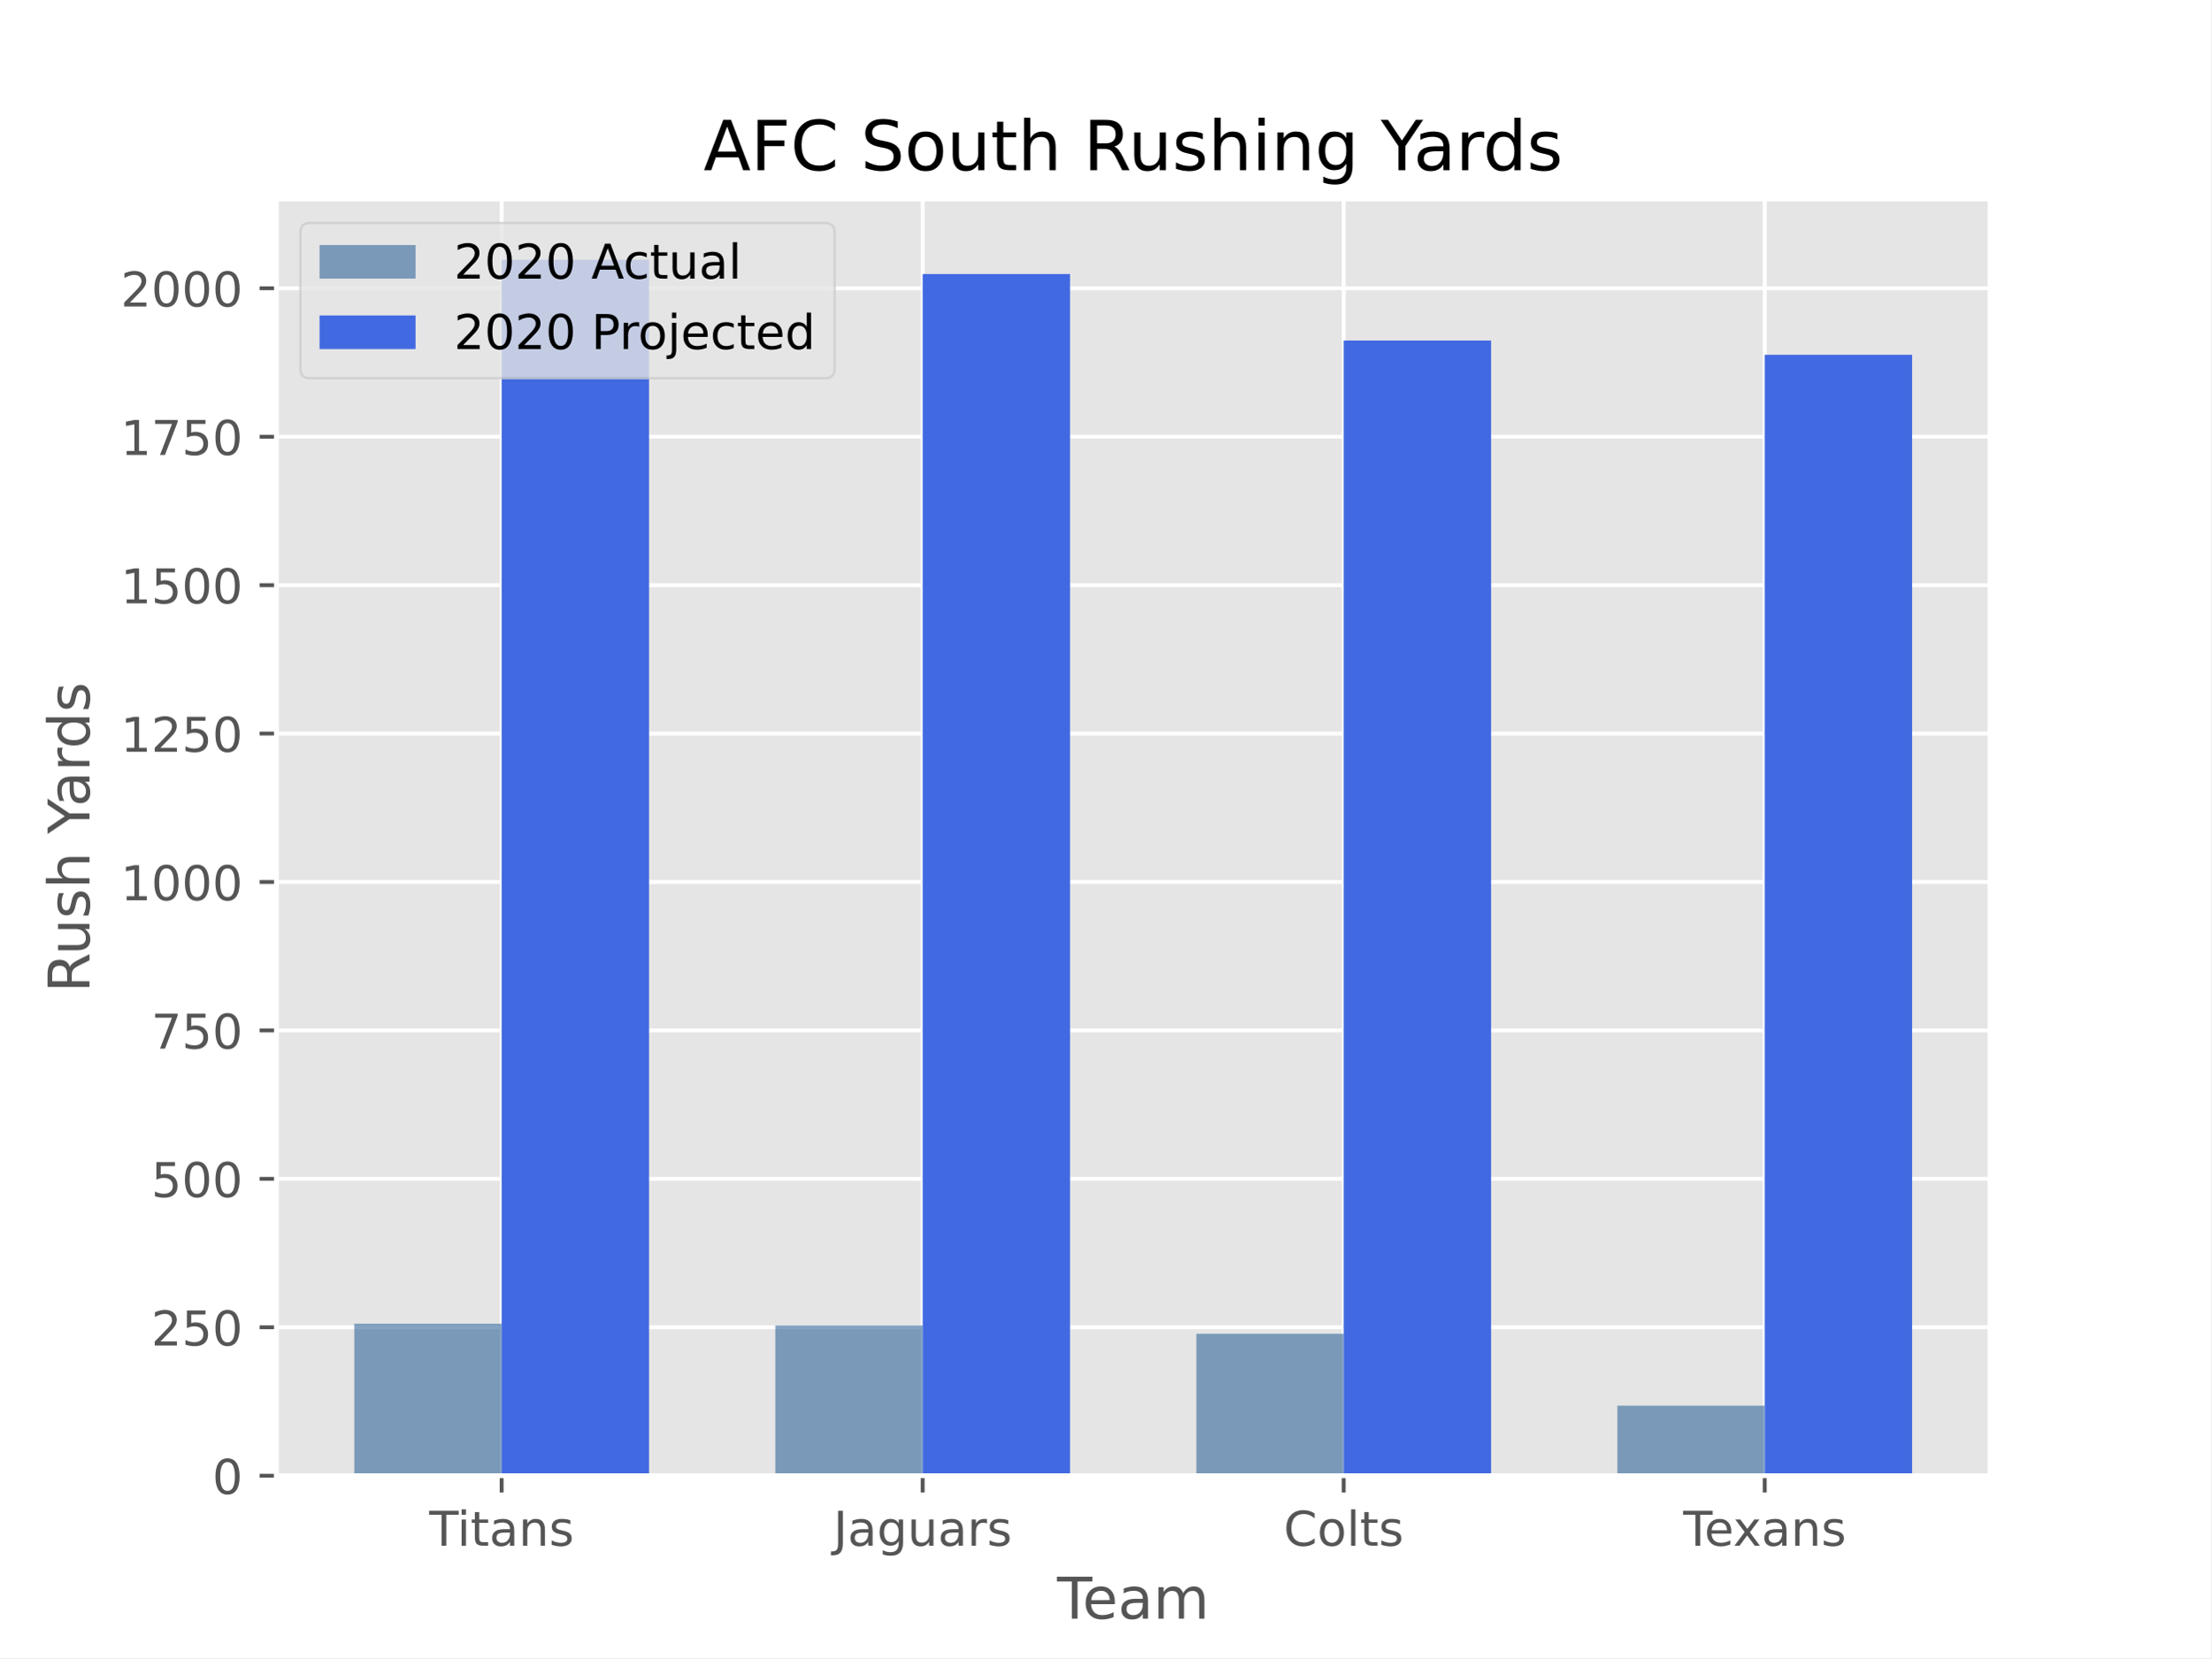
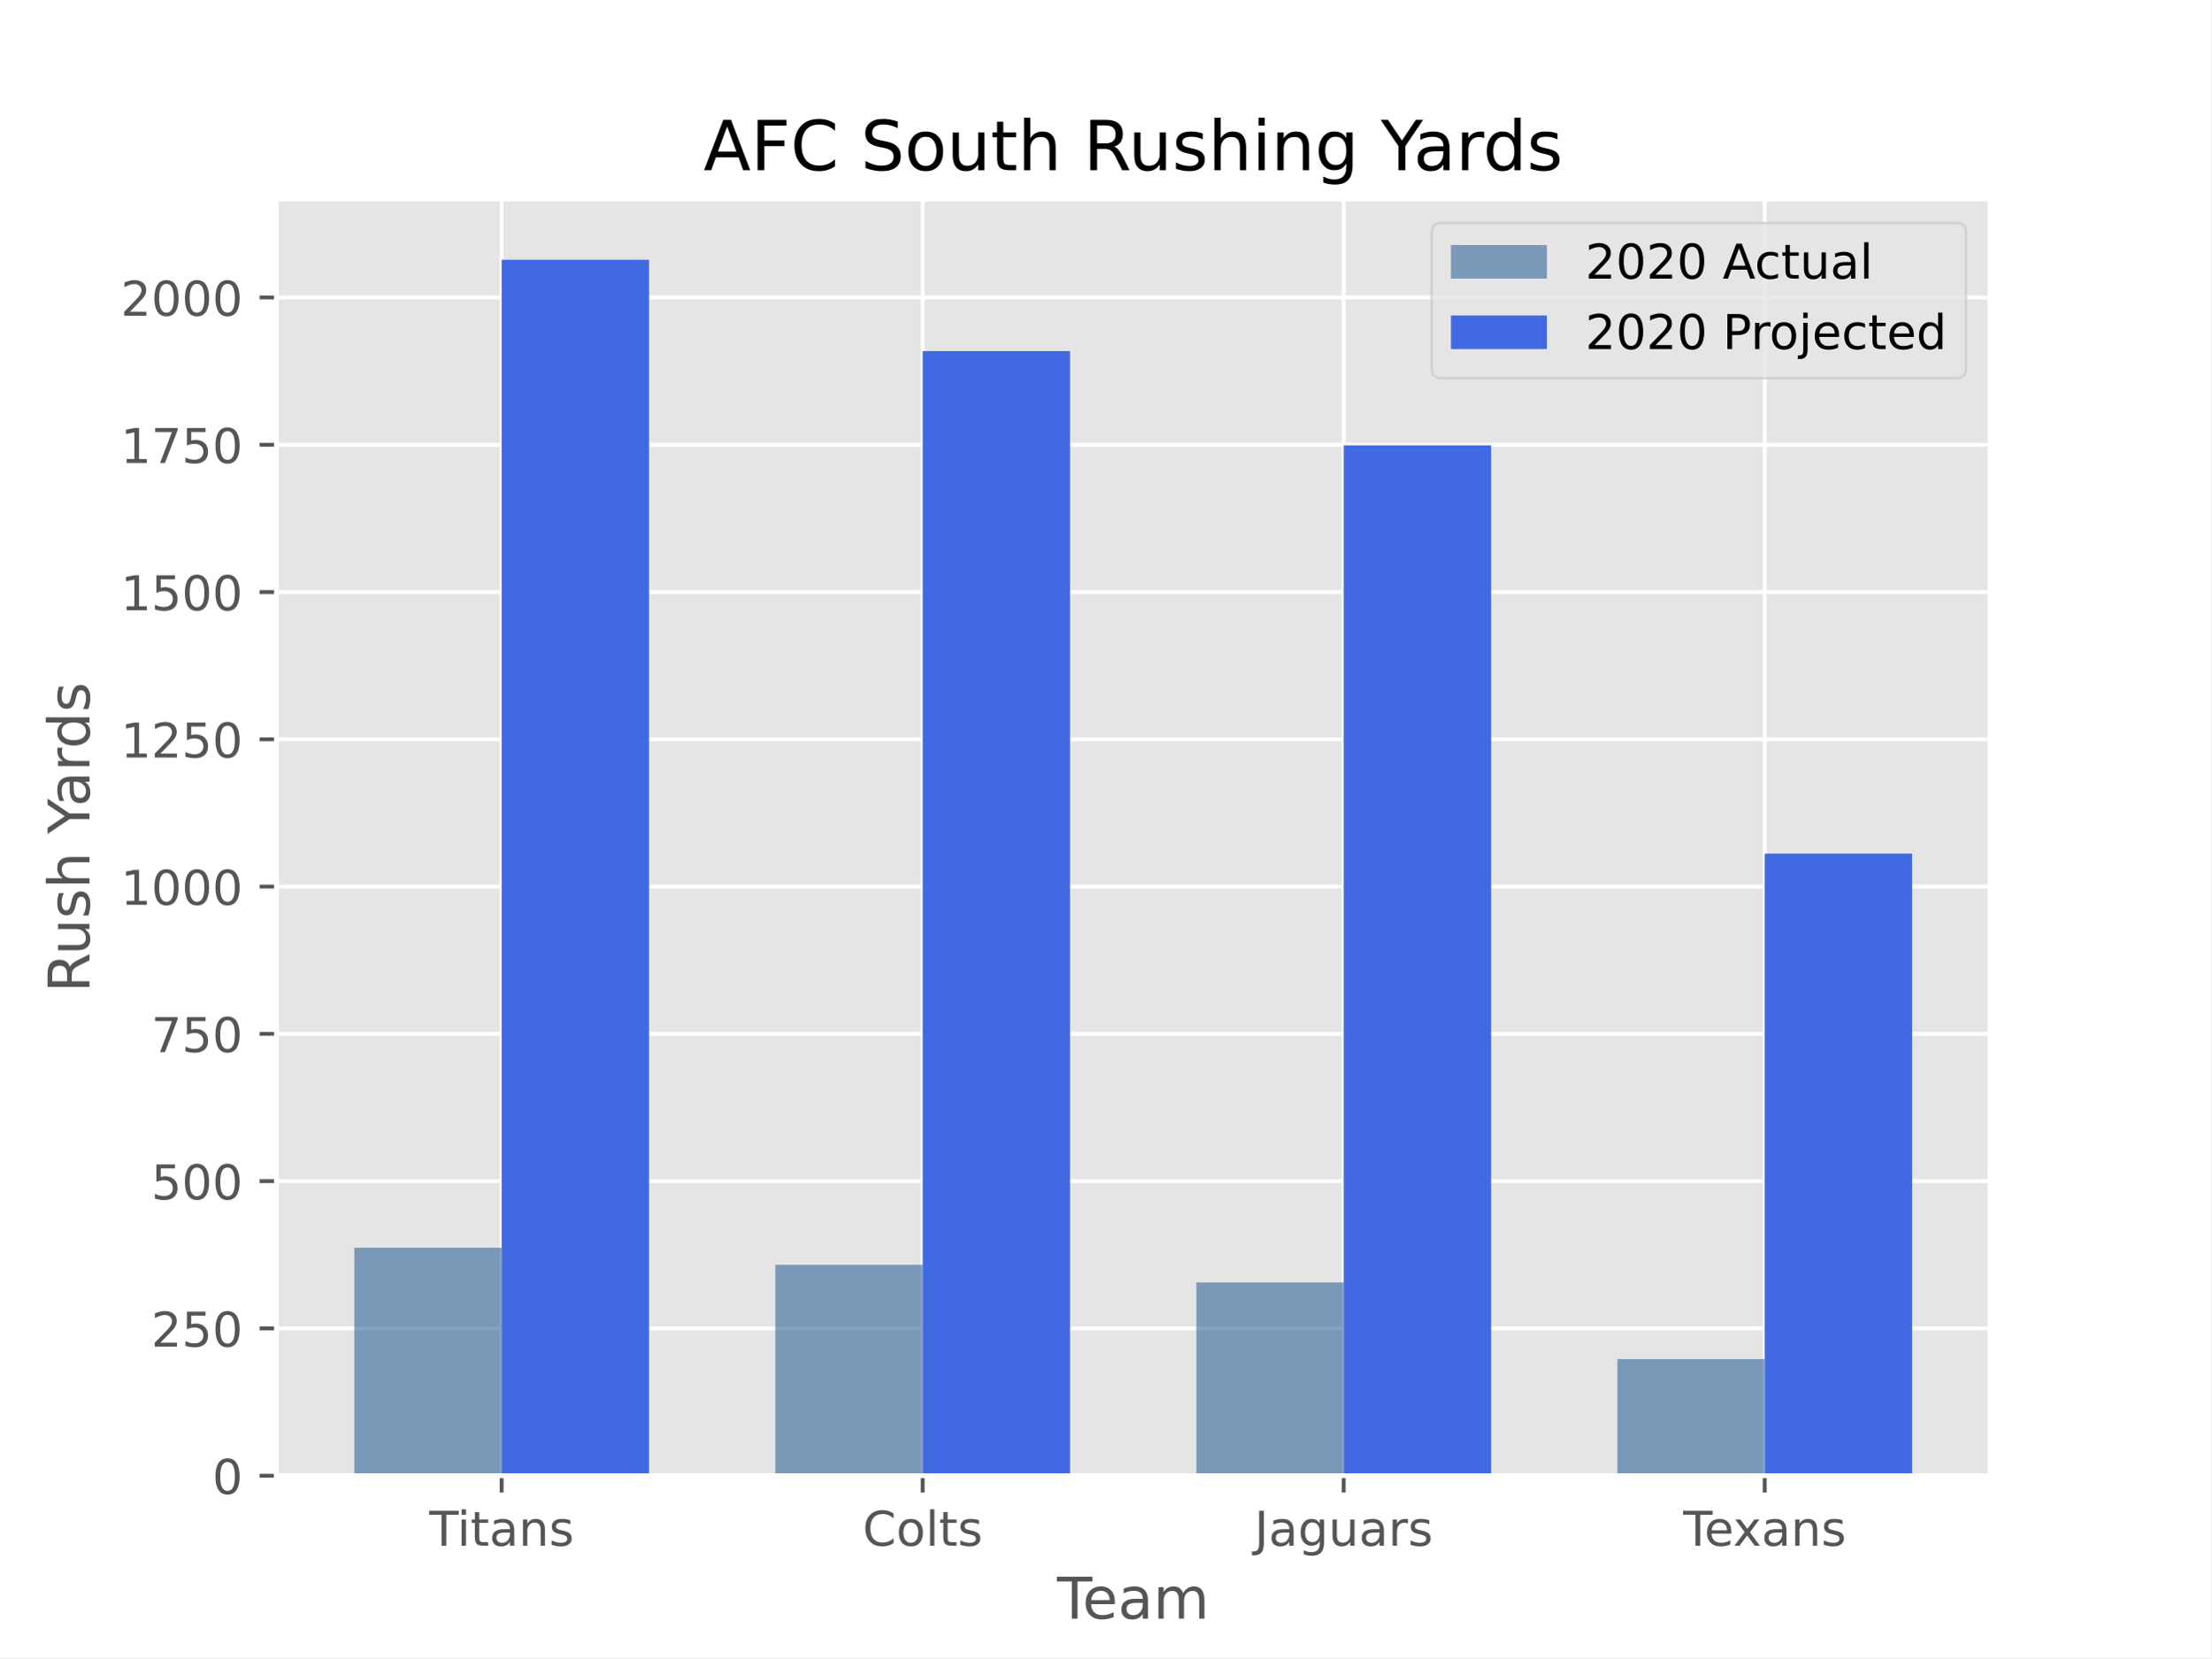
<svg xmlns="http://www.w3.org/2000/svg" xmlns:xlink="http://www.w3.org/1999/xlink" height="345.6pt" version="1.1" viewBox="0 0 460.8 345.6" width="460.8pt">
  <defs>
    <style type="text/css">*{stroke-linecap:butt;stroke-linejoin:round;}</style>
  </defs>
  <g id="figure_1">
    <g id="patch_1">
      <path d="M 0 345.6  L 460.8 345.6  L 460.8 0  L 0 0  z " style="fill:#ffffff;" />
    </g>
    <g id="axes_1">
      <g id="patch_2">
        <path d="M 57.6 307.584  L 414.72 307.584  L 414.72 41.472  L 57.6 41.472  z " style="fill:#e5e5e5;" />
      </g>
      <g id="matplotlib.axis_1">
        <g id="xtick_1">
          <g id="line2d_1">
-             <path clip-path="url(#p3afee5bd0f)" d="M 104.543 307.584  L 104.543 41.472  " style="fill:none;stroke:#ffffff;stroke-linecap:square;stroke-width:0.8;" />
+             <path clip-path="url(#p77eade0cb5)" d="M 104.543 307.584  L 104.543 41.472  " style="fill:none;stroke:#ffffff;stroke-linecap:square;stroke-width:0.8;" />
          </g>
          <g id="line2d_2">
            <defs>
-               <path d="M 0 0  L 0 3.5  " id="m8ce4d4ad1e" style="stroke:#555555;stroke-width:0.8;" />
-             </defs>
-             <g>
-               <use style="fill:#555555;stroke:#555555;stroke-width:0.8;" x="104.543" xlink:href="#m8ce4d4ad1e" y="307.584" />
+               <path d="M 0 0  L 0 3.5  " id="m2f9d4f7d5e" style="stroke:#555555;stroke-width:0.8;" />
+             </defs>
+             <g>
+               <use style="fill:#555555;stroke:#555555;stroke-width:0.8;" x="104.543" xlink:href="#m2f9d4f7d5e" y="307.584" />
            </g>
          </g>
          <g id="text_1">
            <g style="fill:#555555;" transform="translate(89.45892 322.1824)scale(0.1 -0.1)">
              <defs>
                <path d="M -0.297 72.906  L 61.375 72.906  L 61.375 64.594  L 35.5 64.594  L 35.5 0  L 25.594 0  L 25.594 64.594  L -0.297 64.594  z " id="DejaVuSans-84" />
                <path d="M 9.422 54.688  L 18.406 54.688  L 18.406 0  L 9.422 0  z M 9.422 75.984  L 18.406 75.984  L 18.406 64.594  L 9.422 64.594  z " id="DejaVuSans-105" />
                <path d="M 18.312 70.219  L 18.312 54.688  L 36.812 54.688  L 36.812 47.703  L 18.312 47.703  L 18.312 18.016  Q 18.312 11.328 20.141 9.422  Q 21.969 7.516 27.594 7.516  L 36.812 7.516  L 36.812 0  L 27.594 0  Q 17.188 0 13.234 3.875  Q 9.281 7.766 9.281 18.016  L 9.281 47.703  L 2.688 47.703  L 2.688 54.688  L 9.281 54.688  L 9.281 70.219  z " id="DejaVuSans-116" />
                <path d="M 34.281 27.484  Q 23.391 27.484 19.188 25  Q 14.984 22.516 14.984 16.5  Q 14.984 11.719 18.141 8.906  Q 21.297 6.109 26.703 6.109  Q 34.188 6.109 38.703 11.406  Q 43.219 16.703 43.219 25.484  L 43.219 27.484  z M 52.203 31.203  L 52.203 0  L 43.219 0  L 43.219 8.297  Q 40.141 3.328 35.547 0.953  Q 30.953 -1.422 24.312 -1.422  Q 15.922 -1.422 10.953 3.297  Q 6 8.016 6 15.922  Q 6 25.141 12.172 29.828  Q 18.359 34.516 30.609 34.516  L 43.219 34.516  L 43.219 35.406  Q 43.219 41.609 39.141 45  Q 35.062 48.391 27.688 48.391  Q 23 48.391 18.547 47.266  Q 14.109 46.141 10.016 43.891  L 10.016 52.203  Q 14.938 54.109 19.578 55.047  Q 24.219 56 28.609 56  Q 40.484 56 46.344 49.844  Q 52.203 43.703 52.203 31.203  z " id="DejaVuSans-97" />
                <path d="M 54.891 33.016  L 54.891 0  L 45.906 0  L 45.906 32.719  Q 45.906 40.484 42.875 44.328  Q 39.844 48.188 33.797 48.188  Q 26.516 48.188 22.312 43.547  Q 18.109 38.922 18.109 30.906  L 18.109 0  L 9.078 0  L 9.078 54.688  L 18.109 54.688  L 18.109 46.188  Q 21.344 51.125 25.703 53.562  Q 30.078 56 35.797 56  Q 45.219 56 50.047 50.172  Q 54.891 44.344 54.891 33.016  z " id="DejaVuSans-110" />
                <path d="M 44.281 53.078  L 44.281 44.578  Q 40.484 46.531 36.375 47.5  Q 32.281 48.484 27.875 48.484  Q 21.188 48.484 17.844 46.438  Q 14.5 44.391 14.5 40.281  Q 14.5 37.156 16.891 35.375  Q 19.281 33.594 26.516 31.984  L 29.594 31.297  Q 39.156 29.25 43.188 25.516  Q 47.219 21.781 47.219 15.094  Q 47.219 7.469 41.188 3.016  Q 35.156 -1.422 24.609 -1.422  Q 20.219 -1.422 15.453 -0.562  Q 10.688 0.297 5.422 2  L 5.422 11.281  Q 10.406 8.688 15.234 7.391  Q 20.062 6.109 24.812 6.109  Q 31.156 6.109 34.562 8.281  Q 37.984 10.453 37.984 14.406  Q 37.984 18.062 35.516 20.016  Q 33.062 21.969 24.703 23.781  L 21.578 24.516  Q 13.234 26.266 9.516 29.906  Q 5.812 33.547 5.812 39.891  Q 5.812 47.609 11.281 51.797  Q 16.75 56 26.812 56  Q 31.781 56 36.172 55.266  Q 40.578 54.547 44.281 53.078  z " id="DejaVuSans-115" />
              </defs>
              <use xlink:href="#DejaVuSans-84" />
              <use x="57.959" xlink:href="#DejaVuSans-105" />
              <use x="85.742" xlink:href="#DejaVuSans-116" />
              <use x="124.951" xlink:href="#DejaVuSans-97" />
              <use x="186.23" xlink:href="#DejaVuSans-110" />
              <use x="249.609" xlink:href="#DejaVuSans-115" />
            </g>
          </g>
        </g>
        <g id="xtick_2">
          <g id="line2d_3">
-             <path clip-path="url(#p3afee5bd0f)" d="M 192.288 307.584  L 192.288 41.472  " style="fill:none;stroke:#ffffff;stroke-linecap:square;stroke-width:0.8;" />
+             <path clip-path="url(#p77eade0cb5)" d="M 192.288 307.584  L 192.288 41.472  " style="fill:none;stroke:#ffffff;stroke-linecap:square;stroke-width:0.8;" />
          </g>
          <g id="line2d_4">
            <g>
-               <use style="fill:#555555;stroke:#555555;stroke-width:0.8;" x="192.288" xlink:href="#m8ce4d4ad1e" y="307.584" />
+               <use style="fill:#555555;stroke:#555555;stroke-width:0.8;" x="192.288" xlink:href="#m2f9d4f7d5e" y="307.584" />
            </g>
          </g>
          <g id="text_2">
-             <g style="fill:#555555;" transform="translate(173.6815 322.1824)scale(0.1 -0.1)">
+             <g style="fill:#555555;" transform="translate(179.7831 322.1824)scale(0.1 -0.1)">
+               <defs>
+                 <path d="M 64.406 67.281  L 64.406 56.891  Q 59.422 61.531 53.781 63.812  Q 48.141 66.109 41.797 66.109  Q 29.297 66.109 22.656 58.469  Q 16.016 50.828 16.016 36.375  Q 16.016 21.969 22.656 14.328  Q 29.297 6.688 41.797 6.688  Q 48.141 6.688 53.781 8.984  Q 59.422 11.281 64.406 15.922  L 64.406 5.609  Q 59.234 2.094 53.438 0.328  Q 47.656 -1.422 41.219 -1.422  Q 24.656 -1.422 15.125 8.703  Q 5.609 18.844 5.609 36.375  Q 5.609 53.953 15.125 64.078  Q 24.656 74.219 41.219 74.219  Q 47.75 74.219 53.531 72.484  Q 59.328 70.75 64.406 67.281  z " id="DejaVuSans-67" />
+                 <path d="M 30.609 48.391  Q 23.391 48.391 19.188 42.75  Q 14.984 37.109 14.984 27.297  Q 14.984 17.484 19.156 11.844  Q 23.344 6.203 30.609 6.203  Q 37.797 6.203 41.984 11.859  Q 46.188 17.531 46.188 27.297  Q 46.188 37.016 41.984 42.703  Q 37.797 48.391 30.609 48.391  z M 30.609 56  Q 42.328 56 49.016 48.375  Q 55.719 40.766 55.719 27.297  Q 55.719 13.875 49.016 6.219  Q 42.328 -1.422 30.609 -1.422  Q 18.844 -1.422 12.172 6.219  Q 5.516 13.875 5.516 27.297  Q 5.516 40.766 12.172 48.375  Q 18.844 56 30.609 56  z " id="DejaVuSans-111" />
+                 <path d="M 9.422 75.984  L 18.406 75.984  L 18.406 0  L 9.422 0  z " id="DejaVuSans-108" />
+               </defs>
+               <use xlink:href="#DejaVuSans-67" />
+               <use x="69.824" xlink:href="#DejaVuSans-111" />
+               <use x="131.006" xlink:href="#DejaVuSans-108" />
+               <use x="158.789" xlink:href="#DejaVuSans-116" />
+               <use x="197.998" xlink:href="#DejaVuSans-115" />
+             </g>
+           </g>
+         </g>
+         <g id="xtick_3">
+           <g id="line2d_5">
+             <path clip-path="url(#p77eade0cb5)" d="M 280.032 307.584  L 280.032 41.472  " style="fill:none;stroke:#ffffff;stroke-linecap:square;stroke-width:0.8;" />
+           </g>
+           <g id="line2d_6">
+             <g>
+               <use style="fill:#555555;stroke:#555555;stroke-width:0.8;" x="280.032" xlink:href="#m2f9d4f7d5e" y="307.584" />
+             </g>
+           </g>
+           <g id="text_3">
+             <g style="fill:#555555;" transform="translate(261.426 322.1824)scale(0.1 -0.1)">
              <defs>
                <path d="M 9.812 72.906  L 19.672 72.906  L 19.672 5.078  Q 19.672 -8.109 14.672 -14.062  Q 9.672 -20.016 -1.422 -20.016  L -5.172 -20.016  L -5.172 -11.719  L -2.094 -11.719  Q 4.438 -11.719 7.125 -8.047  Q 9.812 -4.391 9.812 5.078  z " id="DejaVuSans-74" />
                <path d="M 45.406 27.984  Q 45.406 37.75 41.375 43.109  Q 37.359 48.484 30.078 48.484  Q 22.859 48.484 18.828 43.109  Q 14.797 37.75 14.797 27.984  Q 14.797 18.266 18.828 12.891  Q 22.859 7.516 30.078 7.516  Q 37.359 7.516 41.375 12.891  Q 45.406 18.266 45.406 27.984  z M 54.391 6.781  Q 54.391 -7.172 48.188 -13.984  Q 42 -20.797 29.203 -20.797  Q 24.469 -20.797 20.266 -20.094  Q 16.062 -19.391 12.109 -17.922  L 12.109 -9.188  Q 16.062 -11.328 19.922 -12.344  Q 23.781 -13.375 27.781 -13.375  Q 36.625 -13.375 41.016 -8.766  Q 45.406 -4.156 45.406 5.172  L 45.406 9.625  Q 42.625 4.781 38.281 2.391  Q 33.938 0 27.875 0  Q 17.828 0 11.672 7.656  Q 5.516 15.328 5.516 27.984  Q 5.516 40.672 11.672 48.328  Q 17.828 56 27.875 56  Q 33.938 56 38.281 53.609  Q 42.625 51.219 45.406 46.391  L 45.406 54.688  L 54.391 54.688  z " id="DejaVuSans-103" />
                <path d="M 8.5 21.578  L 8.5 54.688  L 17.484 54.688  L 17.484 21.922  Q 17.484 14.156 20.5 10.266  Q 23.531 6.391 29.594 6.391  Q 36.859 6.391 41.078 11.031  Q 45.312 15.672 45.312 23.688  L 45.312 54.688  L 54.297 54.688  L 54.297 0  L 45.312 0  L 45.312 8.406  Q 42.047 3.422 37.719 1  Q 33.406 -1.422 27.688 -1.422  Q 18.266 -1.422 13.375 4.438  Q 8.5 10.297 8.5 21.578  z M 31.109 56  z " id="DejaVuSans-117" />
                <path d="M 41.109 46.297  Q 39.594 47.172 37.812 47.578  Q 36.031 48 33.891 48  Q 26.266 48 22.188 43.047  Q 18.109 38.094 18.109 28.812  L 18.109 0  L 9.078 0  L 9.078 54.688  L 18.109 54.688  L 18.109 46.188  Q 20.953 51.172 25.484 53.578  Q 30.031 56 36.531 56  Q 37.453 56 38.578 55.875  Q 39.703 55.766 41.062 55.516  z " id="DejaVuSans-114" />
              </defs>
              <use xlink:href="#DejaVuSans-74" />
              <use x="29.492" xlink:href="#DejaVuSans-97" />
              <use x="90.771" xlink:href="#DejaVuSans-103" />
              <use x="154.248" xlink:href="#DejaVuSans-117" />
              <use x="217.627" xlink:href="#DejaVuSans-97" />
              <use x="278.906" xlink:href="#DejaVuSans-114" />
              <use x="320.02" xlink:href="#DejaVuSans-115" />
            </g>
          </g>
        </g>
-         <g id="xtick_3">
-           <g id="line2d_5">
-             <path clip-path="url(#p3afee5bd0f)" d="M 280.032 307.584  L 280.032 41.472  " style="fill:none;stroke:#ffffff;stroke-linecap:square;stroke-width:0.8;" />
-           </g>
-           <g id="line2d_6">
-             <g>
-               <use style="fill:#555555;stroke:#555555;stroke-width:0.8;" x="280.032" xlink:href="#m8ce4d4ad1e" y="307.584" />
-             </g>
-           </g>
-           <g id="text_3">
-             <g style="fill:#555555;" transform="translate(267.5275 322.1824)scale(0.1 -0.1)">
-               <defs>
-                 <path d="M 64.406 67.281  L 64.406 56.891  Q 59.422 61.531 53.781 63.812  Q 48.141 66.109 41.797 66.109  Q 29.297 66.109 22.656 58.469  Q 16.016 50.828 16.016 36.375  Q 16.016 21.969 22.656 14.328  Q 29.297 6.688 41.797 6.688  Q 48.141 6.688 53.781 8.984  Q 59.422 11.281 64.406 15.922  L 64.406 5.609  Q 59.234 2.094 53.438 0.328  Q 47.656 -1.422 41.219 -1.422  Q 24.656 -1.422 15.125 8.703  Q 5.609 18.844 5.609 36.375  Q 5.609 53.953 15.125 64.078  Q 24.656 74.219 41.219 74.219  Q 47.75 74.219 53.531 72.484  Q 59.328 70.75 64.406 67.281  z " id="DejaVuSans-67" />
-                 <path d="M 30.609 48.391  Q 23.391 48.391 19.188 42.75  Q 14.984 37.109 14.984 27.297  Q 14.984 17.484 19.156 11.844  Q 23.344 6.203 30.609 6.203  Q 37.797 6.203 41.984 11.859  Q 46.188 17.531 46.188 27.297  Q 46.188 37.016 41.984 42.703  Q 37.797 48.391 30.609 48.391  z M 30.609 56  Q 42.328 56 49.016 48.375  Q 55.719 40.766 55.719 27.297  Q 55.719 13.875 49.016 6.219  Q 42.328 -1.422 30.609 -1.422  Q 18.844 -1.422 12.172 6.219  Q 5.516 13.875 5.516 27.297  Q 5.516 40.766 12.172 48.375  Q 18.844 56 30.609 56  z " id="DejaVuSans-111" />
-                 <path d="M 9.422 75.984  L 18.406 75.984  L 18.406 0  L 9.422 0  z " id="DejaVuSans-108" />
-               </defs>
-               <use xlink:href="#DejaVuSans-67" />
-               <use x="69.824" xlink:href="#DejaVuSans-111" />
-               <use x="131.006" xlink:href="#DejaVuSans-108" />
-               <use x="158.789" xlink:href="#DejaVuSans-116" />
-               <use x="197.998" xlink:href="#DejaVuSans-115" />
-             </g>
-           </g>
-         </g>
        <g id="xtick_4">
          <g id="line2d_7">
-             <path clip-path="url(#p3afee5bd0f)" d="M 367.777 307.584  L 367.777 41.472  " style="fill:none;stroke:#ffffff;stroke-linecap:square;stroke-width:0.8;" />
+             <path clip-path="url(#p77eade0cb5)" d="M 367.777 307.584  L 367.777 41.472  " style="fill:none;stroke:#ffffff;stroke-linecap:square;stroke-width:0.8;" />
          </g>
          <g id="line2d_8">
            <g>
-               <use style="fill:#555555;stroke:#555555;stroke-width:0.8;" x="367.777" xlink:href="#m8ce4d4ad1e" y="307.584" />
+               <use style="fill:#555555;stroke:#555555;stroke-width:0.8;" x="367.777" xlink:href="#m2f9d4f7d5e" y="307.584" />
            </g>
          </g>
          <g id="text_4">
            <g style="fill:#555555;" transform="translate(350.7869 322.1824)scale(0.1 -0.1)">
              <defs>
                <path d="M 56.203 29.594  L 56.203 25.203  L 14.891 25.203  Q 15.484 15.922 20.484 11.062  Q 25.484 6.203 34.422 6.203  Q 39.594 6.203 44.453 7.469  Q 49.312 8.734 54.109 11.281  L 54.109 2.781  Q 49.266 0.734 44.188 -0.344  Q 39.109 -1.422 33.891 -1.422  Q 20.797 -1.422 13.156 6.188  Q 5.516 13.812 5.516 26.812  Q 5.516 40.234 12.766 48.109  Q 20.016 56 32.328 56  Q 43.359 56 49.781 48.891  Q 56.203 41.797 56.203 29.594  z M 47.219 32.234  Q 47.125 39.594 43.094 43.984  Q 39.062 48.391 32.422 48.391  Q 24.906 48.391 20.391 44.141  Q 15.875 39.891 15.188 32.172  z " id="DejaVuSans-101" />
                <path d="M 54.891 54.688  L 35.109 28.078  L 55.906 0  L 45.312 0  L 29.391 21.484  L 13.484 0  L 2.875 0  L 24.125 28.609  L 4.688 54.688  L 15.281 54.688  L 29.781 35.203  L 44.281 54.688  z " id="DejaVuSans-120" />
              </defs>
              <use xlink:href="#DejaVuSans-84" />
              <use x="44.084" xlink:href="#DejaVuSans-101" />
              <use x="103.857" xlink:href="#DejaVuSans-120" />
              <use x="163.037" xlink:href="#DejaVuSans-97" />
              <use x="224.316" xlink:href="#DejaVuSans-110" />
              <use x="287.695" xlink:href="#DejaVuSans-115" />
            </g>
          </g>
        </g>
        <g id="text_5">
          <g style="fill:#555555;" transform="translate(220.3022 337.3802)scale(0.12 -0.12)">
            <defs>
              <path d="M 52 44.188  Q 55.375 50.25 60.062 53.125  Q 64.75 56 71.094 56  Q 79.641 56 84.281 50.016  Q 88.922 44.047 88.922 33.016  L 88.922 0  L 79.891 0  L 79.891 32.719  Q 79.891 40.578 77.094 44.375  Q 74.312 48.188 68.609 48.188  Q 61.625 48.188 57.562 43.547  Q 53.516 38.922 53.516 30.906  L 53.516 0  L 44.484 0  L 44.484 32.719  Q 44.484 40.625 41.703 44.406  Q 38.922 48.188 33.109 48.188  Q 26.219 48.188 22.156 43.531  Q 18.109 38.875 18.109 30.906  L 18.109 0  L 9.078 0  L 9.078 54.688  L 18.109 54.688  L 18.109 46.188  Q 21.188 51.219 25.484 53.609  Q 29.781 56 35.688 56  Q 41.656 56 45.828 52.969  Q 50 49.953 52 44.188  z " id="DejaVuSans-109" />
            </defs>
            <use xlink:href="#DejaVuSans-84" />
            <use x="44.084" xlink:href="#DejaVuSans-101" />
            <use x="105.607" xlink:href="#DejaVuSans-97" />
            <use x="166.887" xlink:href="#DejaVuSans-109" />
          </g>
        </g>
      </g>
      <g id="matplotlib.axis_2">
        <g id="ytick_1">
          <g id="line2d_9">
-             <path clip-path="url(#p3afee5bd0f)" d="M 57.6 307.584  L 414.72 307.584  " style="fill:none;stroke:#ffffff;stroke-linecap:square;stroke-width:0.8;" />
+             <path clip-path="url(#p77eade0cb5)" d="M 57.6 307.584  L 414.72 307.584  " style="fill:none;stroke:#ffffff;stroke-linecap:square;stroke-width:0.8;" />
          </g>
          <g id="line2d_10">
            <defs>
-               <path d="M 0 0  L -3.5 0  " id="maba79a1ea3" style="stroke:#555555;stroke-width:0.8;" />
-             </defs>
-             <g>
-               <use style="fill:#555555;stroke:#555555;stroke-width:0.8;" x="57.6" xlink:href="#maba79a1ea3" y="307.584" />
+               <path d="M 0 0  L -3.5 0  " id="m9f616e7fd4" style="stroke:#555555;stroke-width:0.8;" />
+             </defs>
+             <g>
+               <use style="fill:#555555;stroke:#555555;stroke-width:0.8;" x="57.6" xlink:href="#m9f616e7fd4" y="307.584" />
            </g>
          </g>
          <g id="text_6">
            <g style="fill:#555555;" transform="translate(44.2375 311.3832)scale(0.1 -0.1)">
              <defs>
                <path d="M 31.781 66.406  Q 24.172 66.406 20.328 58.906  Q 16.5 51.422 16.5 36.375  Q 16.5 21.391 20.328 13.891  Q 24.172 6.391 31.781 6.391  Q 39.453 6.391 43.281 13.891  Q 47.125 21.391 47.125 36.375  Q 47.125 51.422 43.281 58.906  Q 39.453 66.406 31.781 66.406  z M 31.781 74.219  Q 44.047 74.219 50.516 64.516  Q 56.984 54.828 56.984 36.375  Q 56.984 17.969 50.516 8.266  Q 44.047 -1.422 31.781 -1.422  Q 19.531 -1.422 13.062 8.266  Q 6.594 17.969 6.594 36.375  Q 6.594 54.828 13.062 64.516  Q 19.531 74.219 31.781 74.219  z " id="DejaVuSans-48" />
              </defs>
              <use xlink:href="#DejaVuSans-48" />
            </g>
          </g>
        </g>
        <g id="ytick_2">
          <g id="line2d_11">
-             <path clip-path="url(#p3afee5bd0f)" d="M 57.6 276.647  L 414.72 276.647  " style="fill:none;stroke:#ffffff;stroke-linecap:square;stroke-width:0.8;" />
+             <path clip-path="url(#p77eade0cb5)" d="M 57.6 276.886  L 414.72 276.886  " style="fill:none;stroke:#ffffff;stroke-linecap:square;stroke-width:0.8;" />
          </g>
          <g id="line2d_12">
            <g>
-               <use style="fill:#555555;stroke:#555555;stroke-width:0.8;" x="57.6" xlink:href="#maba79a1ea3" y="276.647" />
+               <use style="fill:#555555;stroke:#555555;stroke-width:0.8;" x="57.6" xlink:href="#m9f616e7fd4" y="276.886" />
            </g>
          </g>
          <g id="text_7">
-             <g style="fill:#555555;" transform="translate(31.5125 280.4457)scale(0.1 -0.1)">
+             <g style="fill:#555555;" transform="translate(31.5125 280.6855)scale(0.1 -0.1)">
              <defs>
                <path d="M 19.188 8.297  L 53.609 8.297  L 53.609 0  L 7.328 0  L 7.328 8.297  Q 12.938 14.109 22.625 23.891  Q 32.328 33.688 34.812 36.531  Q 39.547 41.844 41.422 45.531  Q 43.312 49.219 43.312 52.781  Q 43.312 58.594 39.234 62.25  Q 35.156 65.922 28.609 65.922  Q 23.969 65.922 18.812 64.312  Q 13.672 62.703 7.812 59.422  L 7.812 69.391  Q 13.766 71.781 18.938 73  Q 24.125 74.219 28.422 74.219  Q 39.75 74.219 46.484 68.547  Q 53.219 62.891 53.219 53.422  Q 53.219 48.922 51.531 44.891  Q 49.859 40.875 45.406 35.406  Q 44.188 33.984 37.641 27.219  Q 31.109 20.453 19.188 8.297  z " id="DejaVuSans-50" />
                <path d="M 10.797 72.906  L 49.516 72.906  L 49.516 64.594  L 19.828 64.594  L 19.828 46.734  Q 21.969 47.469 24.109 47.828  Q 26.266 48.188 28.422 48.188  Q 40.625 48.188 47.75 41.5  Q 54.891 34.812 54.891 23.391  Q 54.891 11.625 47.562 5.094  Q 40.234 -1.422 26.906 -1.422  Q 22.312 -1.422 17.547 -0.641  Q 12.797 0.141 7.719 1.703  L 7.719 11.625  Q 12.109 9.234 16.797 8.062  Q 21.484 6.891 26.703 6.891  Q 35.156 6.891 40.078 11.328  Q 45.016 15.766 45.016 23.391  Q 45.016 31 40.078 35.438  Q 35.156 39.891 26.703 39.891  Q 22.75 39.891 18.812 39.016  Q 14.891 38.141 10.797 36.281  z " id="DejaVuSans-53" />
              </defs>
              <use xlink:href="#DejaVuSans-50" />
              <use x="63.623" xlink:href="#DejaVuSans-53" />
              <use x="127.246" xlink:href="#DejaVuSans-48" />
            </g>
          </g>
        </g>
        <g id="ytick_3">
          <g id="line2d_13">
-             <path clip-path="url(#p3afee5bd0f)" d="M 57.6 245.709  L 414.72 245.709  " style="fill:none;stroke:#ffffff;stroke-linecap:square;stroke-width:0.8;" />
+             <path clip-path="url(#p77eade0cb5)" d="M 57.6 246.189  L 414.72 246.189  " style="fill:none;stroke:#ffffff;stroke-linecap:square;stroke-width:0.8;" />
          </g>
          <g id="line2d_14">
            <g>
-               <use style="fill:#555555;stroke:#555555;stroke-width:0.8;" x="57.6" xlink:href="#maba79a1ea3" y="245.709" />
+               <use style="fill:#555555;stroke:#555555;stroke-width:0.8;" x="57.6" xlink:href="#m9f616e7fd4" y="246.189" />
            </g>
          </g>
          <g id="text_8">
-             <g style="fill:#555555;" transform="translate(31.5125 249.5082)scale(0.1 -0.1)">
+             <g style="fill:#555555;" transform="translate(31.5125 249.9879)scale(0.1 -0.1)">
              <use xlink:href="#DejaVuSans-53" />
              <use x="63.623" xlink:href="#DejaVuSans-48" />
              <use x="127.246" xlink:href="#DejaVuSans-48" />
            </g>
          </g>
        </g>
        <g id="ytick_4">
          <g id="line2d_15">
-             <path clip-path="url(#p3afee5bd0f)" d="M 57.6 214.772  L 414.72 214.772  " style="fill:none;stroke:#ffffff;stroke-linecap:square;stroke-width:0.8;" />
+             <path clip-path="url(#p77eade0cb5)" d="M 57.6 215.491  L 414.72 215.491  " style="fill:none;stroke:#ffffff;stroke-linecap:square;stroke-width:0.8;" />
          </g>
          <g id="line2d_16">
            <g>
-               <use style="fill:#555555;stroke:#555555;stroke-width:0.8;" x="57.6" xlink:href="#maba79a1ea3" y="214.772" />
+               <use style="fill:#555555;stroke:#555555;stroke-width:0.8;" x="57.6" xlink:href="#m9f616e7fd4" y="215.491" />
            </g>
          </g>
          <g id="text_9">
-             <g style="fill:#555555;" transform="translate(31.5125 218.5707)scale(0.1 -0.1)">
+             <g style="fill:#555555;" transform="translate(31.5125 219.2902)scale(0.1 -0.1)">
              <defs>
                <path d="M 8.203 72.906  L 55.078 72.906  L 55.078 68.703  L 28.609 0  L 18.312 0  L 43.219 64.594  L 8.203 64.594  z " id="DejaVuSans-55" />
              </defs>
              <use xlink:href="#DejaVuSans-55" />
              <use x="63.623" xlink:href="#DejaVuSans-53" />
              <use x="127.246" xlink:href="#DejaVuSans-48" />
            </g>
          </g>
        </g>
        <g id="ytick_5">
          <g id="line2d_17">
-             <path clip-path="url(#p3afee5bd0f)" d="M 57.6 183.834  L 414.72 183.834  " style="fill:none;stroke:#ffffff;stroke-linecap:square;stroke-width:0.8;" />
+             <path clip-path="url(#p77eade0cb5)" d="M 57.6 184.793  L 414.72 184.793  " style="fill:none;stroke:#ffffff;stroke-linecap:square;stroke-width:0.8;" />
          </g>
          <g id="line2d_18">
            <g>
-               <use style="fill:#555555;stroke:#555555;stroke-width:0.8;" x="57.6" xlink:href="#maba79a1ea3" y="183.834" />
+               <use style="fill:#555555;stroke:#555555;stroke-width:0.8;" x="57.6" xlink:href="#m9f616e7fd4" y="184.793" />
            </g>
          </g>
          <g id="text_10">
-             <g style="fill:#555555;" transform="translate(25.15 187.6332)scale(0.1 -0.1)">
+             <g style="fill:#555555;" transform="translate(25.15 188.5925)scale(0.1 -0.1)">
              <defs>
                <path d="M 12.406 8.297  L 28.516 8.297  L 28.516 63.922  L 10.984 60.406  L 10.984 69.391  L 28.422 72.906  L 38.281 72.906  L 38.281 8.297  L 54.391 8.297  L 54.391 0  L 12.406 0  z " id="DejaVuSans-49" />
              </defs>
              <use xlink:href="#DejaVuSans-49" />
              <use x="63.623" xlink:href="#DejaVuSans-48" />
              <use x="127.246" xlink:href="#DejaVuSans-48" />
              <use x="190.869" xlink:href="#DejaVuSans-48" />
            </g>
          </g>
        </g>
        <g id="ytick_6">
          <g id="line2d_19">
-             <path clip-path="url(#p3afee5bd0f)" d="M 57.6 152.897  L 414.72 152.897  " style="fill:none;stroke:#ffffff;stroke-linecap:square;stroke-width:0.8;" />
+             <path clip-path="url(#p77eade0cb5)" d="M 57.6 154.096  L 414.72 154.096  " style="fill:none;stroke:#ffffff;stroke-linecap:square;stroke-width:0.8;" />
          </g>
          <g id="line2d_20">
            <g>
-               <use style="fill:#555555;stroke:#555555;stroke-width:0.8;" x="57.6" xlink:href="#maba79a1ea3" y="152.897" />
+               <use style="fill:#555555;stroke:#555555;stroke-width:0.8;" x="57.6" xlink:href="#m9f616e7fd4" y="154.096" />
            </g>
          </g>
          <g id="text_11">
-             <g style="fill:#555555;" transform="translate(25.15 156.6957)scale(0.1 -0.1)">
+             <g style="fill:#555555;" transform="translate(25.15 157.8948)scale(0.1 -0.1)">
              <use xlink:href="#DejaVuSans-49" />
              <use x="63.623" xlink:href="#DejaVuSans-50" />
              <use x="127.246" xlink:href="#DejaVuSans-53" />
              <use x="190.869" xlink:href="#DejaVuSans-48" />
            </g>
          </g>
        </g>
        <g id="ytick_7">
          <g id="line2d_21">
-             <path clip-path="url(#p3afee5bd0f)" d="M 57.6 121.959  L 414.72 121.959  " style="fill:none;stroke:#ffffff;stroke-linecap:square;stroke-width:0.8;" />
+             <path clip-path="url(#p77eade0cb5)" d="M 57.6 123.398  L 414.72 123.398  " style="fill:none;stroke:#ffffff;stroke-linecap:square;stroke-width:0.8;" />
          </g>
          <g id="line2d_22">
            <g>
-               <use style="fill:#555555;stroke:#555555;stroke-width:0.8;" x="57.6" xlink:href="#maba79a1ea3" y="121.959" />
+               <use style="fill:#555555;stroke:#555555;stroke-width:0.8;" x="57.6" xlink:href="#m9f616e7fd4" y="123.398" />
            </g>
          </g>
          <g id="text_12">
-             <g style="fill:#555555;" transform="translate(25.15 125.7582)scale(0.1 -0.1)">
+             <g style="fill:#555555;" transform="translate(25.15 127.1972)scale(0.1 -0.1)">
              <use xlink:href="#DejaVuSans-49" />
              <use x="63.623" xlink:href="#DejaVuSans-53" />
              <use x="127.246" xlink:href="#DejaVuSans-48" />
              <use x="190.869" xlink:href="#DejaVuSans-48" />
            </g>
          </g>
        </g>
        <g id="ytick_8">
          <g id="line2d_23">
-             <path clip-path="url(#p3afee5bd0f)" d="M 57.6 91.022  L 414.72 91.022  " style="fill:none;stroke:#ffffff;stroke-linecap:square;stroke-width:0.8;" />
+             <path clip-path="url(#p77eade0cb5)" d="M 57.6 92.7  L 414.72 92.7  " style="fill:none;stroke:#ffffff;stroke-linecap:square;stroke-width:0.8;" />
          </g>
          <g id="line2d_24">
            <g>
-               <use style="fill:#555555;stroke:#555555;stroke-width:0.8;" x="57.6" xlink:href="#maba79a1ea3" y="91.022" />
+               <use style="fill:#555555;stroke:#555555;stroke-width:0.8;" x="57.6" xlink:href="#m9f616e7fd4" y="92.7" />
            </g>
          </g>
          <g id="text_13">
-             <g style="fill:#555555;" transform="translate(25.15 94.82072)scale(0.1 -0.1)">
+             <g style="fill:#555555;" transform="translate(25.15 96.4995)scale(0.1 -0.1)">
              <use xlink:href="#DejaVuSans-49" />
              <use x="63.623" xlink:href="#DejaVuSans-55" />
              <use x="127.246" xlink:href="#DejaVuSans-53" />
              <use x="190.869" xlink:href="#DejaVuSans-48" />
            </g>
          </g>
        </g>
        <g id="ytick_9">
          <g id="line2d_25">
-             <path clip-path="url(#p3afee5bd0f)" d="M 57.6 60.084  L 414.72 60.084  " style="fill:none;stroke:#ffffff;stroke-linecap:square;stroke-width:0.8;" />
+             <path clip-path="url(#p77eade0cb5)" d="M 57.6 62.003  L 414.72 62.003  " style="fill:none;stroke:#ffffff;stroke-linecap:square;stroke-width:0.8;" />
          </g>
          <g id="line2d_26">
            <g>
-               <use style="fill:#555555;stroke:#555555;stroke-width:0.8;" x="57.6" xlink:href="#maba79a1ea3" y="60.084" />
+               <use style="fill:#555555;stroke:#555555;stroke-width:0.8;" x="57.6" xlink:href="#m9f616e7fd4" y="62.003" />
            </g>
          </g>
          <g id="text_14">
-             <g style="fill:#555555;" transform="translate(25.15 63.88322)scale(0.1 -0.1)">
+             <g style="fill:#555555;" transform="translate(25.15 65.80182)scale(0.1 -0.1)">
              <use xlink:href="#DejaVuSans-50" />
              <use x="63.623" xlink:href="#DejaVuSans-48" />
              <use x="127.246" xlink:href="#DejaVuSans-48" />
              <use x="190.869" xlink:href="#DejaVuSans-48" />
            </g>
          </g>
        </g>
        <g id="text_15">
          <g style="fill:#555555;" transform="translate(18.65438 206.8774)rotate(-90)scale(0.12 -0.12)">
            <defs>
              <path d="M 44.391 34.188  Q 47.562 33.109 50.562 29.594  Q 53.562 26.078 56.594 19.922  L 66.609 0  L 56 0  L 46.688 18.703  Q 43.062 26.031 39.672 28.422  Q 36.281 30.812 30.422 30.812  L 19.672 30.812  L 19.672 0  L 9.812 0  L 9.812 72.906  L 32.078 72.906  Q 44.578 72.906 50.734 67.672  Q 56.891 62.453 56.891 51.906  Q 56.891 45.016 53.688 40.469  Q 50.484 35.938 44.391 34.188  z M 19.672 64.797  L 19.672 38.922  L 32.078 38.922  Q 39.203 38.922 42.844 42.219  Q 46.484 45.516 46.484 51.906  Q 46.484 58.297 42.844 61.547  Q 39.203 64.797 32.078 64.797  z " id="DejaVuSans-82" />
              <path d="M 54.891 33.016  L 54.891 0  L 45.906 0  L 45.906 32.719  Q 45.906 40.484 42.875 44.328  Q 39.844 48.188 33.797 48.188  Q 26.516 48.188 22.312 43.547  Q 18.109 38.922 18.109 30.906  L 18.109 0  L 9.078 0  L 9.078 75.984  L 18.109 75.984  L 18.109 46.188  Q 21.344 51.125 25.703 53.562  Q 30.078 56 35.797 56  Q 45.219 56 50.047 50.172  Q 54.891 44.344 54.891 33.016  z " id="DejaVuSans-104" />
              <path id="DejaVuSans-32" />
              <path d="M -0.203 72.906  L 10.406 72.906  L 30.609 42.922  L 50.688 72.906  L 61.281 72.906  L 35.5 34.719  L 35.5 0  L 25.594 0  L 25.594 34.719  z " id="DejaVuSans-89" />
              <path d="M 45.406 46.391  L 45.406 75.984  L 54.391 75.984  L 54.391 0  L 45.406 0  L 45.406 8.203  Q 42.578 3.328 38.25 0.953  Q 33.938 -1.422 27.875 -1.422  Q 17.969 -1.422 11.734 6.484  Q 5.516 14.406 5.516 27.297  Q 5.516 40.188 11.734 48.094  Q 17.969 56 27.875 56  Q 33.938 56 38.25 53.625  Q 42.578 51.266 45.406 46.391  z M 14.797 27.297  Q 14.797 17.391 18.875 11.75  Q 22.953 6.109 30.078 6.109  Q 37.203 6.109 41.297 11.75  Q 45.406 17.391 45.406 27.297  Q 45.406 37.203 41.297 42.844  Q 37.203 48.484 30.078 48.484  Q 22.953 48.484 18.875 42.844  Q 14.797 37.203 14.797 27.297  z " id="DejaVuSans-100" />
            </defs>
            <use xlink:href="#DejaVuSans-82" />
            <use x="64.982" xlink:href="#DejaVuSans-117" />
            <use x="128.361" xlink:href="#DejaVuSans-115" />
            <use x="180.461" xlink:href="#DejaVuSans-104" />
            <use x="243.84" xlink:href="#DejaVuSans-32" />
            <use x="275.627" xlink:href="#DejaVuSans-89" />
            <use x="322.961" xlink:href="#DejaVuSans-97" />
            <use x="384.24" xlink:href="#DejaVuSans-114" />
            <use x="423.604" xlink:href="#DejaVuSans-100" />
            <use x="487.08" xlink:href="#DejaVuSans-115" />
          </g>
        </g>
      </g>
      <g id="patch_3">
-         <path clip-path="url(#p3afee5bd0f)" d="M 73.833 307.584  L 104.543 307.584  L 104.543 275.904  L 73.833 275.904  z " style="fill:#336699;fill-opacity:0.6;" />
+         <path clip-path="url(#p77eade0cb5)" d="M 73.833 307.584  L 104.543 307.584  L 104.543 260.064  L 73.833 260.064  z " style="fill:#336699;fill-opacity:0.6;" />
      </g>
      <g id="patch_4">
-         <path clip-path="url(#p3afee5bd0f)" d="M 161.577 307.584  L 192.288 307.584  L 192.288 276.275  L 161.577 276.275  z " style="fill:#336699;fill-opacity:0.6;" />
+         <path clip-path="url(#p77eade0cb5)" d="M 161.577 307.584  L 192.288 307.584  L 192.288 263.625  L 161.577 263.625  z " style="fill:#336699;fill-opacity:0.6;" />
      </g>
      <g id="patch_5">
-         <path clip-path="url(#p3afee5bd0f)" d="M 249.322 307.584  L 280.032 307.584  L 280.032 278.008  L 249.322 278.008  z " style="fill:#336699;fill-opacity:0.6;" />
+         <path clip-path="url(#p77eade0cb5)" d="M 249.322 307.584  L 280.032 307.584  L 280.032 267.309  L 249.322 267.309  z " style="fill:#336699;fill-opacity:0.6;" />
      </g>
      <g id="patch_6">
-         <path clip-path="url(#p3afee5bd0f)" d="M 337.066 307.584  L 367.777 307.584  L 367.777 292.981  L 337.066 292.981  z " style="fill:#336699;fill-opacity:0.6;" />
+         <path clip-path="url(#p77eade0cb5)" d="M 337.066 307.584  L 367.777 307.584  L 367.777 283.271  L 337.066 283.271  z " style="fill:#336699;fill-opacity:0.6;" />
      </g>
      <g id="patch_7">
-         <path clip-path="url(#p3afee5bd0f)" d="M 104.543 307.584  L 135.254 307.584  L 135.254 54.144  L 104.543 54.144  z " style="fill:#4169e1;" />
+         <path clip-path="url(#p77eade0cb5)" d="M 104.543 307.584  L 135.254 307.584  L 135.254 54.144  L 104.543 54.144  z " style="fill:#4169e1;" />
      </g>
      <g id="patch_8">
-         <path clip-path="url(#p3afee5bd0f)" d="M 192.288 307.584  L 222.998 307.584  L 222.998 57.114  L 192.288 57.114  z " style="fill:#4169e1;" />
+         <path clip-path="url(#p77eade0cb5)" d="M 192.288 307.584  L 222.998 307.584  L 222.998 73.177  L 192.288 73.177  z " style="fill:#4169e1;" />
      </g>
      <g id="patch_9">
-         <path clip-path="url(#p3afee5bd0f)" d="M 280.032 307.584  L 310.743 307.584  L 310.743 70.974  L 280.032 70.974  z " style="fill:#4169e1;" />
+         <path clip-path="url(#p77eade0cb5)" d="M 280.032 307.584  L 310.743 307.584  L 310.743 92.823  L 280.032 92.823  z " style="fill:#4169e1;" />
      </g>
      <g id="patch_10">
-         <path clip-path="url(#p3afee5bd0f)" d="M 367.777 307.584  L 398.487 307.584  L 398.487 73.944  L 367.777 73.944  z " style="fill:#4169e1;" />
+         <path clip-path="url(#p77eade0cb5)" d="M 367.777 307.584  L 398.487 307.584  L 398.487 177.917  L 367.777 177.917  z " style="fill:#4169e1;" />
      </g>
      <g id="patch_11">
        <path d="M 57.6 307.584  L 57.6 41.472  " style="fill:none;stroke:#ffffff;stroke-linecap:square;stroke-linejoin:miter;" />
      </g>
      <g id="patch_12">
        <path d="M 414.72 307.584  L 414.72 41.472  " style="fill:none;stroke:#ffffff;stroke-linecap:square;stroke-linejoin:miter;" />
      </g>
      <g id="patch_13">
        <path d="M 57.6 307.584  L 414.72 307.584  " style="fill:none;stroke:#ffffff;stroke-linecap:square;stroke-linejoin:miter;" />
      </g>
      <g id="patch_14">
        <path d="M 57.6 41.472  L 414.72 41.472  " style="fill:none;stroke:#ffffff;stroke-linecap:square;stroke-linejoin:miter;" />
      </g>
      <g id="text_16">
        <g transform="translate(146.6111 35.472)scale(0.144 -0.144)">
          <defs>
            <path d="M 34.188 63.188  L 20.797 26.906  L 47.609 26.906  z M 28.609 72.906  L 39.797 72.906  L 67.578 0  L 57.328 0  L 50.688 18.703  L 17.828 18.703  L 11.188 0  L 0.781 0  z " id="DejaVuSans-65" />
            <path d="M 9.812 72.906  L 51.703 72.906  L 51.703 64.594  L 19.672 64.594  L 19.672 43.109  L 48.578 43.109  L 48.578 34.812  L 19.672 34.812  L 19.672 0  L 9.812 0  z " id="DejaVuSans-70" />
            <path d="M 53.516 70.516  L 53.516 60.891  Q 47.906 63.578 42.922 64.891  Q 37.938 66.219 33.297 66.219  Q 25.25 66.219 20.875 63.094  Q 16.5 59.969 16.5 54.203  Q 16.5 49.359 19.406 46.891  Q 22.312 44.438 30.422 42.922  L 36.375 41.703  Q 47.406 39.594 52.656 34.297  Q 57.906 29 57.906 20.125  Q 57.906 9.516 50.797 4.047  Q 43.703 -1.422 29.984 -1.422  Q 24.812 -1.422 18.969 -0.25  Q 13.141 0.922 6.891 3.219  L 6.891 13.375  Q 12.891 10.016 18.656 8.297  Q 24.422 6.594 29.984 6.594  Q 38.422 6.594 43.016 9.906  Q 47.609 13.234 47.609 19.391  Q 47.609 24.75 44.312 27.781  Q 41.016 30.812 33.5 32.328  L 27.484 33.5  Q 16.453 35.688 11.516 40.375  Q 6.594 45.062 6.594 53.422  Q 6.594 63.094 13.406 68.656  Q 20.219 74.219 32.172 74.219  Q 37.312 74.219 42.625 73.281  Q 47.953 72.359 53.516 70.516  z " id="DejaVuSans-83" />
          </defs>
          <use xlink:href="#DejaVuSans-65" />
          <use x="68.408" xlink:href="#DejaVuSans-70" />
          <use x="125.928" xlink:href="#DejaVuSans-67" />
          <use x="195.752" xlink:href="#DejaVuSans-32" />
          <use x="227.539" xlink:href="#DejaVuSans-83" />
          <use x="291.016" xlink:href="#DejaVuSans-111" />
          <use x="352.197" xlink:href="#DejaVuSans-117" />
          <use x="415.576" xlink:href="#DejaVuSans-116" />
          <use x="454.785" xlink:href="#DejaVuSans-104" />
          <use x="518.164" xlink:href="#DejaVuSans-32" />
          <use x="549.951" xlink:href="#DejaVuSans-82" />
          <use x="614.934" xlink:href="#DejaVuSans-117" />
          <use x="678.312" xlink:href="#DejaVuSans-115" />
          <use x="730.412" xlink:href="#DejaVuSans-104" />
          <use x="793.791" xlink:href="#DejaVuSans-105" />
          <use x="821.574" xlink:href="#DejaVuSans-110" />
          <use x="884.953" xlink:href="#DejaVuSans-103" />
          <use x="948.43" xlink:href="#DejaVuSans-32" />
          <use x="980.217" xlink:href="#DejaVuSans-89" />
          <use x="1027.551" xlink:href="#DejaVuSans-97" />
          <use x="1088.83" xlink:href="#DejaVuSans-114" />
          <use x="1128.193" xlink:href="#DejaVuSans-100" />
          <use x="1191.67" xlink:href="#DejaVuSans-115" />
        </g>
      </g>
      <g id="legend_1">
        <g id="patch_15">
-           <path d="M 64.6 78.828  L 171.939 78.828  Q 173.939 78.828 173.939 76.828  L 173.939 48.472  Q 173.939 46.472 171.939 46.472  L 64.6 46.472  Q 62.6 46.472 62.6 48.472  L 62.6 76.828  Q 62.6 78.828 64.6 78.828  z " style="fill:#e5e5e5;opacity:0.8;stroke:#cccccc;stroke-linejoin:miter;stroke-width:0.5;" />
+           <path d="M 300.381 78.828  L 407.72 78.828  Q 409.72 78.828 409.72 76.828  L 409.72 48.472  Q 409.72 46.472 407.72 46.472  L 300.381 46.472  Q 298.381 46.472 298.381 48.472  L 298.381 76.828  Q 298.381 78.828 300.381 78.828  z " style="fill:#e5e5e5;opacity:0.8;stroke:#cccccc;stroke-linejoin:miter;stroke-width:0.5;" />
        </g>
        <g id="patch_16">
-           <path d="M 66.6 58.07  L 86.6 58.07  L 86.6 51.07  L 66.6 51.07  z " style="fill:#336699;fill-opacity:0.6;" />
+           <path d="M 302.381 58.07  L 322.381 58.07  L 322.381 51.07  L 302.381 51.07  z " style="fill:#336699;fill-opacity:0.6;" />
        </g>
        <g id="text_17">
-           <g transform="translate(94.6 58.07044)scale(0.1 -0.1)">
+           <g transform="translate(330.3809 58.07044)scale(0.1 -0.1)">
            <defs>
              <path d="M 48.781 52.594  L 48.781 44.188  Q 44.969 46.297 41.141 47.344  Q 37.312 48.391 33.406 48.391  Q 24.656 48.391 19.812 42.844  Q 14.984 37.312 14.984 27.297  Q 14.984 17.281 19.812 11.734  Q 24.656 6.203 33.406 6.203  Q 37.312 6.203 41.141 7.25  Q 44.969 8.297 48.781 10.406  L 48.781 2.094  Q 45.016 0.344 40.984 -0.531  Q 36.969 -1.422 32.422 -1.422  Q 20.062 -1.422 12.781 6.344  Q 5.516 14.109 5.516 27.297  Q 5.516 40.672 12.859 48.328  Q 20.219 56 33.016 56  Q 37.156 56 41.109 55.141  Q 45.062 54.297 48.781 52.594  z " id="DejaVuSans-99" />
            </defs>
            <use xlink:href="#DejaVuSans-50" />
            <use x="63.623" xlink:href="#DejaVuSans-48" />
            <use x="127.246" xlink:href="#DejaVuSans-50" />
            <use x="190.869" xlink:href="#DejaVuSans-48" />
            <use x="254.492" xlink:href="#DejaVuSans-32" />
            <use x="286.279" xlink:href="#DejaVuSans-65" />
            <use x="352.938" xlink:href="#DejaVuSans-99" />
            <use x="407.918" xlink:href="#DejaVuSans-116" />
            <use x="447.127" xlink:href="#DejaVuSans-117" />
            <use x="510.506" xlink:href="#DejaVuSans-97" />
            <use x="571.785" xlink:href="#DejaVuSans-108" />
          </g>
        </g>
        <g id="patch_17">
-           <path d="M 66.6 72.749  L 86.6 72.749  L 86.6 65.749  L 66.6 65.749  z " style="fill:#4169e1;" />
+           <path d="M 302.381 72.749  L 322.381 72.749  L 322.381 65.749  L 302.381 65.749  z " style="fill:#4169e1;" />
        </g>
        <g id="text_18">
-           <g transform="translate(94.6 72.74856)scale(0.1 -0.1)">
+           <g transform="translate(330.3809 72.74856)scale(0.1 -0.1)">
            <defs>
              <path d="M 19.672 64.797  L 19.672 37.406  L 32.078 37.406  Q 38.969 37.406 42.719 40.969  Q 46.484 44.531 46.484 51.125  Q 46.484 57.672 42.719 61.234  Q 38.969 64.797 32.078 64.797  z M 9.812 72.906  L 32.078 72.906  Q 44.344 72.906 50.609 67.359  Q 56.891 61.812 56.891 51.125  Q 56.891 40.328 50.609 34.812  Q 44.344 29.297 32.078 29.297  L 19.672 29.297  L 19.672 0  L 9.812 0  z " id="DejaVuSans-80" />
              <path d="M 9.422 54.688  L 18.406 54.688  L 18.406 -0.984  Q 18.406 -11.422 14.422 -16.109  Q 10.453 -20.797 1.609 -20.797  L -1.812 -20.797  L -1.812 -13.188  L 0.594 -13.188  Q 5.719 -13.188 7.562 -10.812  Q 9.422 -8.453 9.422 -0.984  z M 9.422 75.984  L 18.406 75.984  L 18.406 64.594  L 9.422 64.594  z " id="DejaVuSans-106" />
            </defs>
            <use xlink:href="#DejaVuSans-50" />
            <use x="63.623" xlink:href="#DejaVuSans-48" />
            <use x="127.246" xlink:href="#DejaVuSans-50" />
            <use x="190.869" xlink:href="#DejaVuSans-48" />
            <use x="254.492" xlink:href="#DejaVuSans-32" />
            <use x="286.279" xlink:href="#DejaVuSans-80" />
            <use x="344.832" xlink:href="#DejaVuSans-114" />
            <use x="383.695" xlink:href="#DejaVuSans-111" />
            <use x="444.877" xlink:href="#DejaVuSans-106" />
            <use x="472.66" xlink:href="#DejaVuSans-101" />
            <use x="534.184" xlink:href="#DejaVuSans-99" />
            <use x="589.164" xlink:href="#DejaVuSans-116" />
            <use x="628.373" xlink:href="#DejaVuSans-101" />
            <use x="689.896" xlink:href="#DejaVuSans-100" />
          </g>
        </g>
      </g>
    </g>
  </g>
  <defs>
-     <clipPath id="p3afee5bd0f">
+     <clipPath id="p77eade0cb5">
      <rect height="266.112" width="357.12" x="57.6" y="41.472" />
    </clipPath>
  </defs>
</svg>
